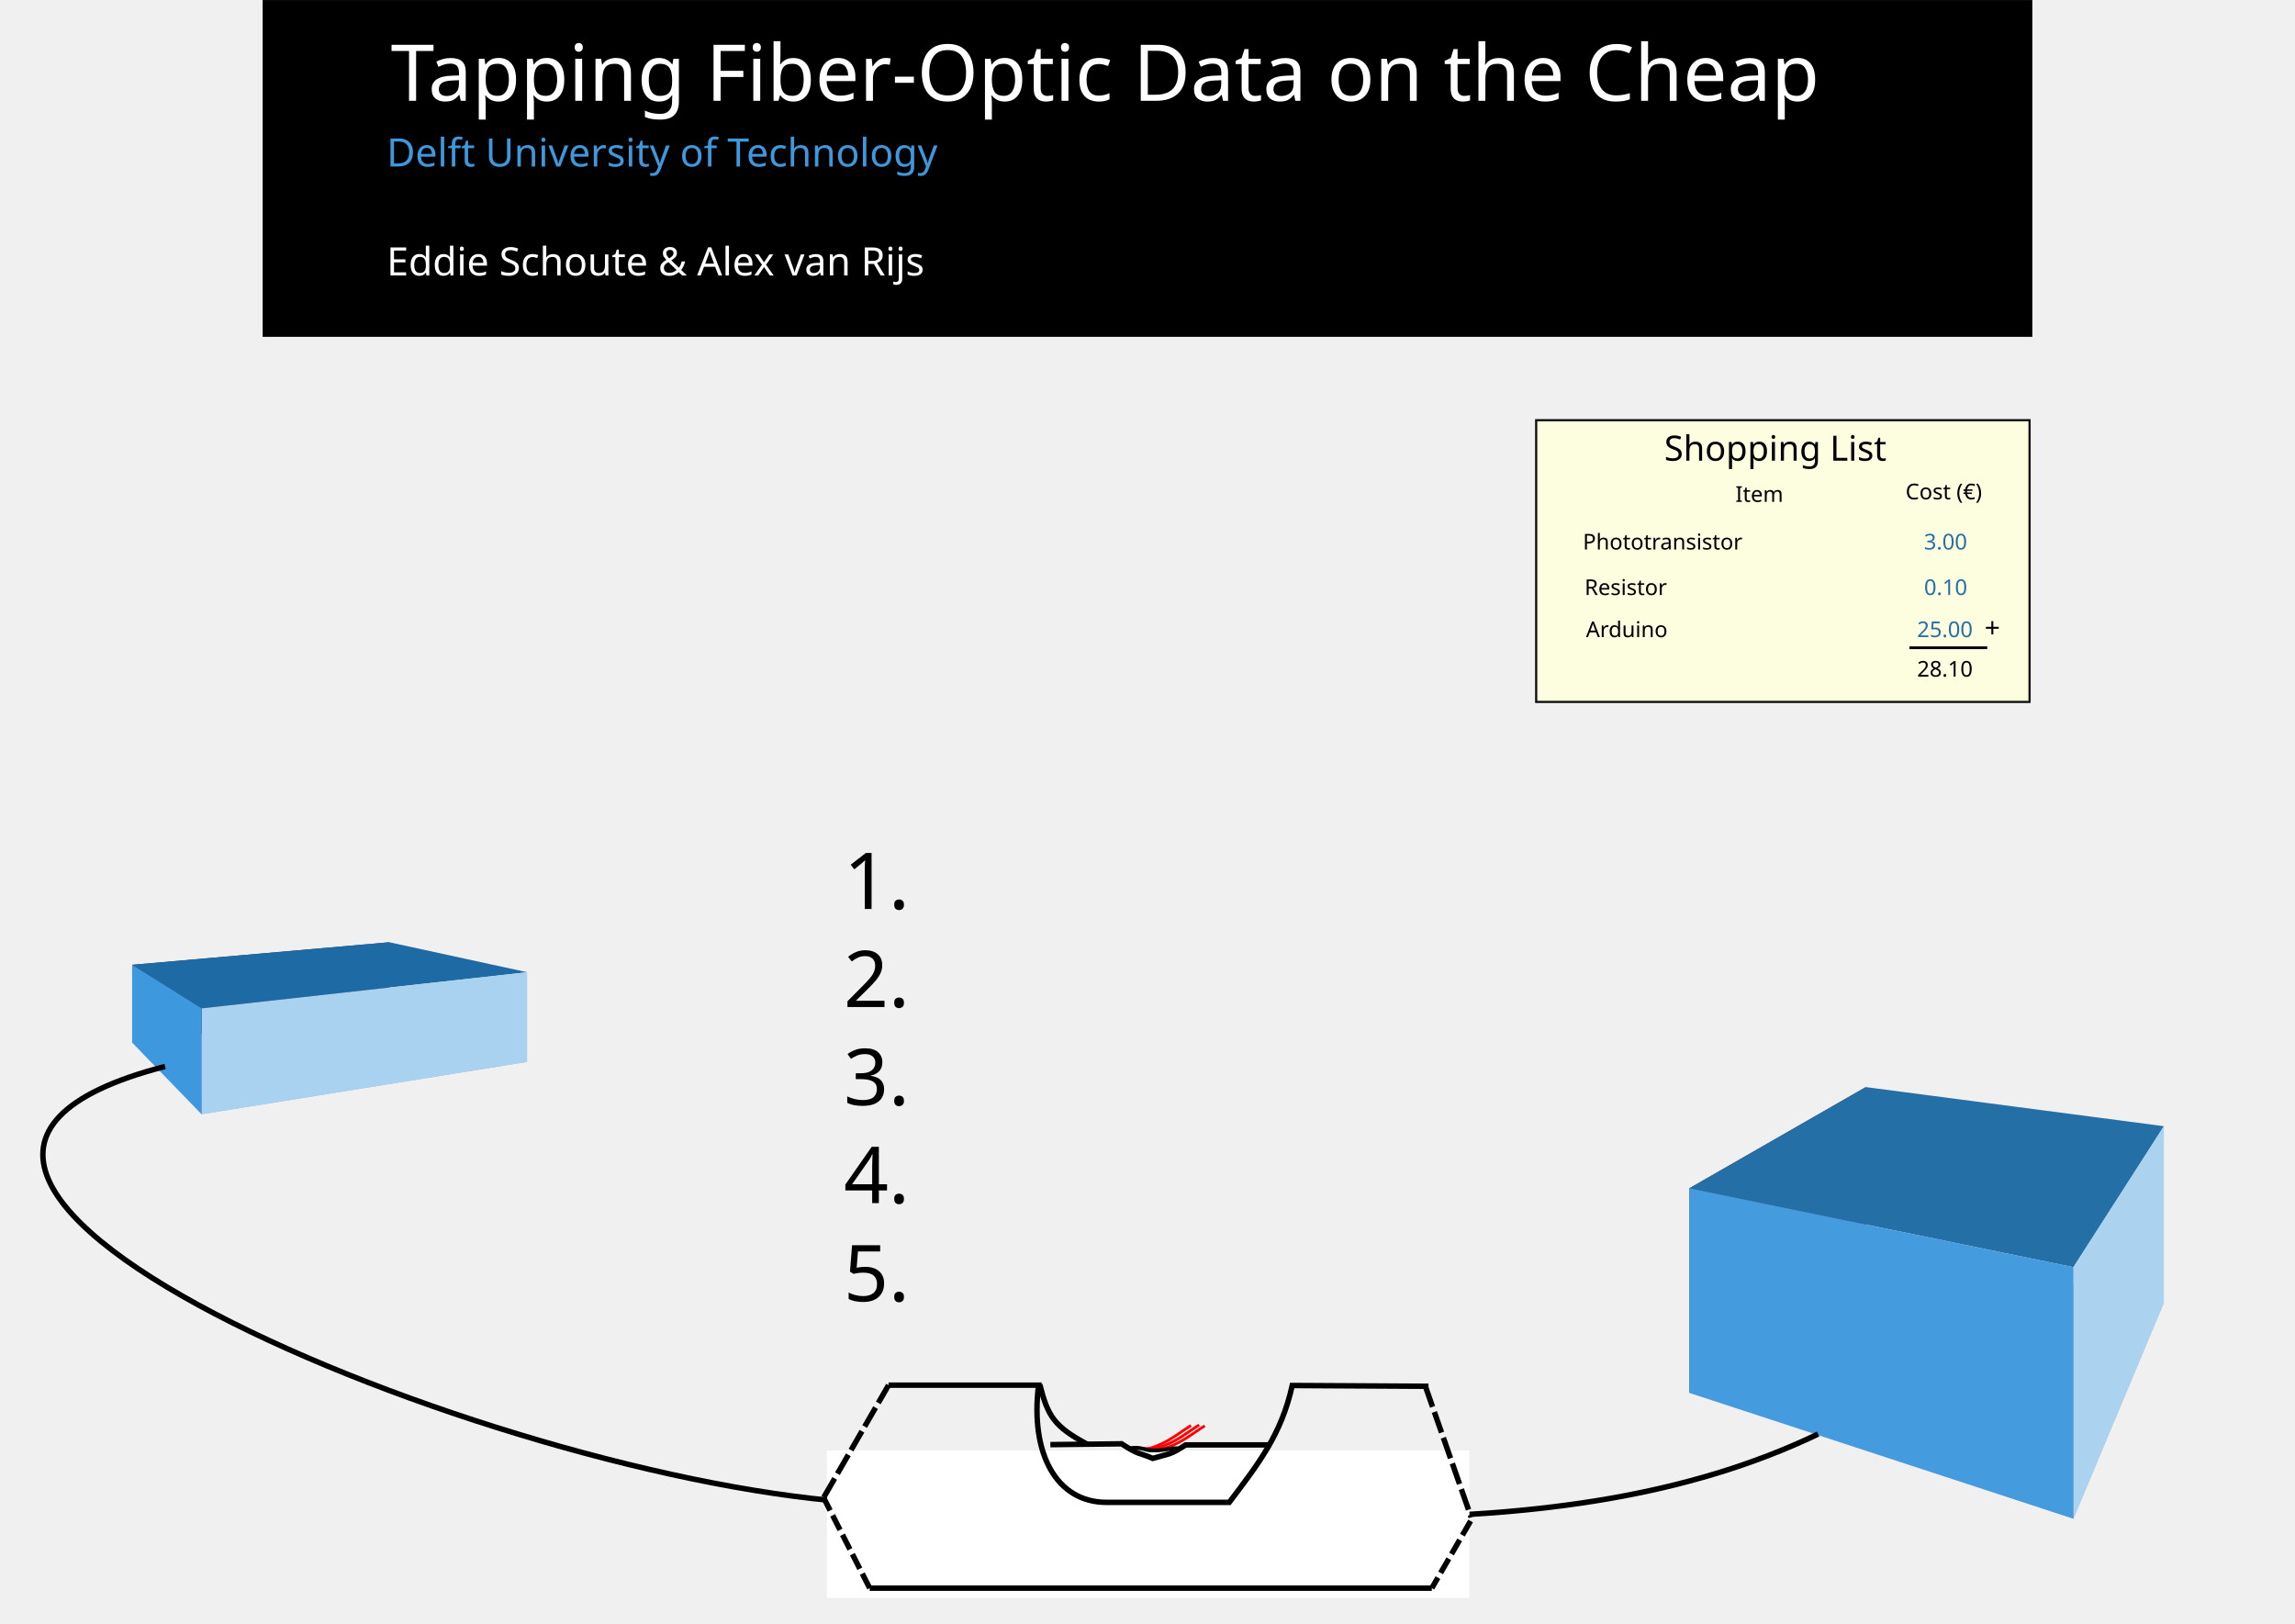
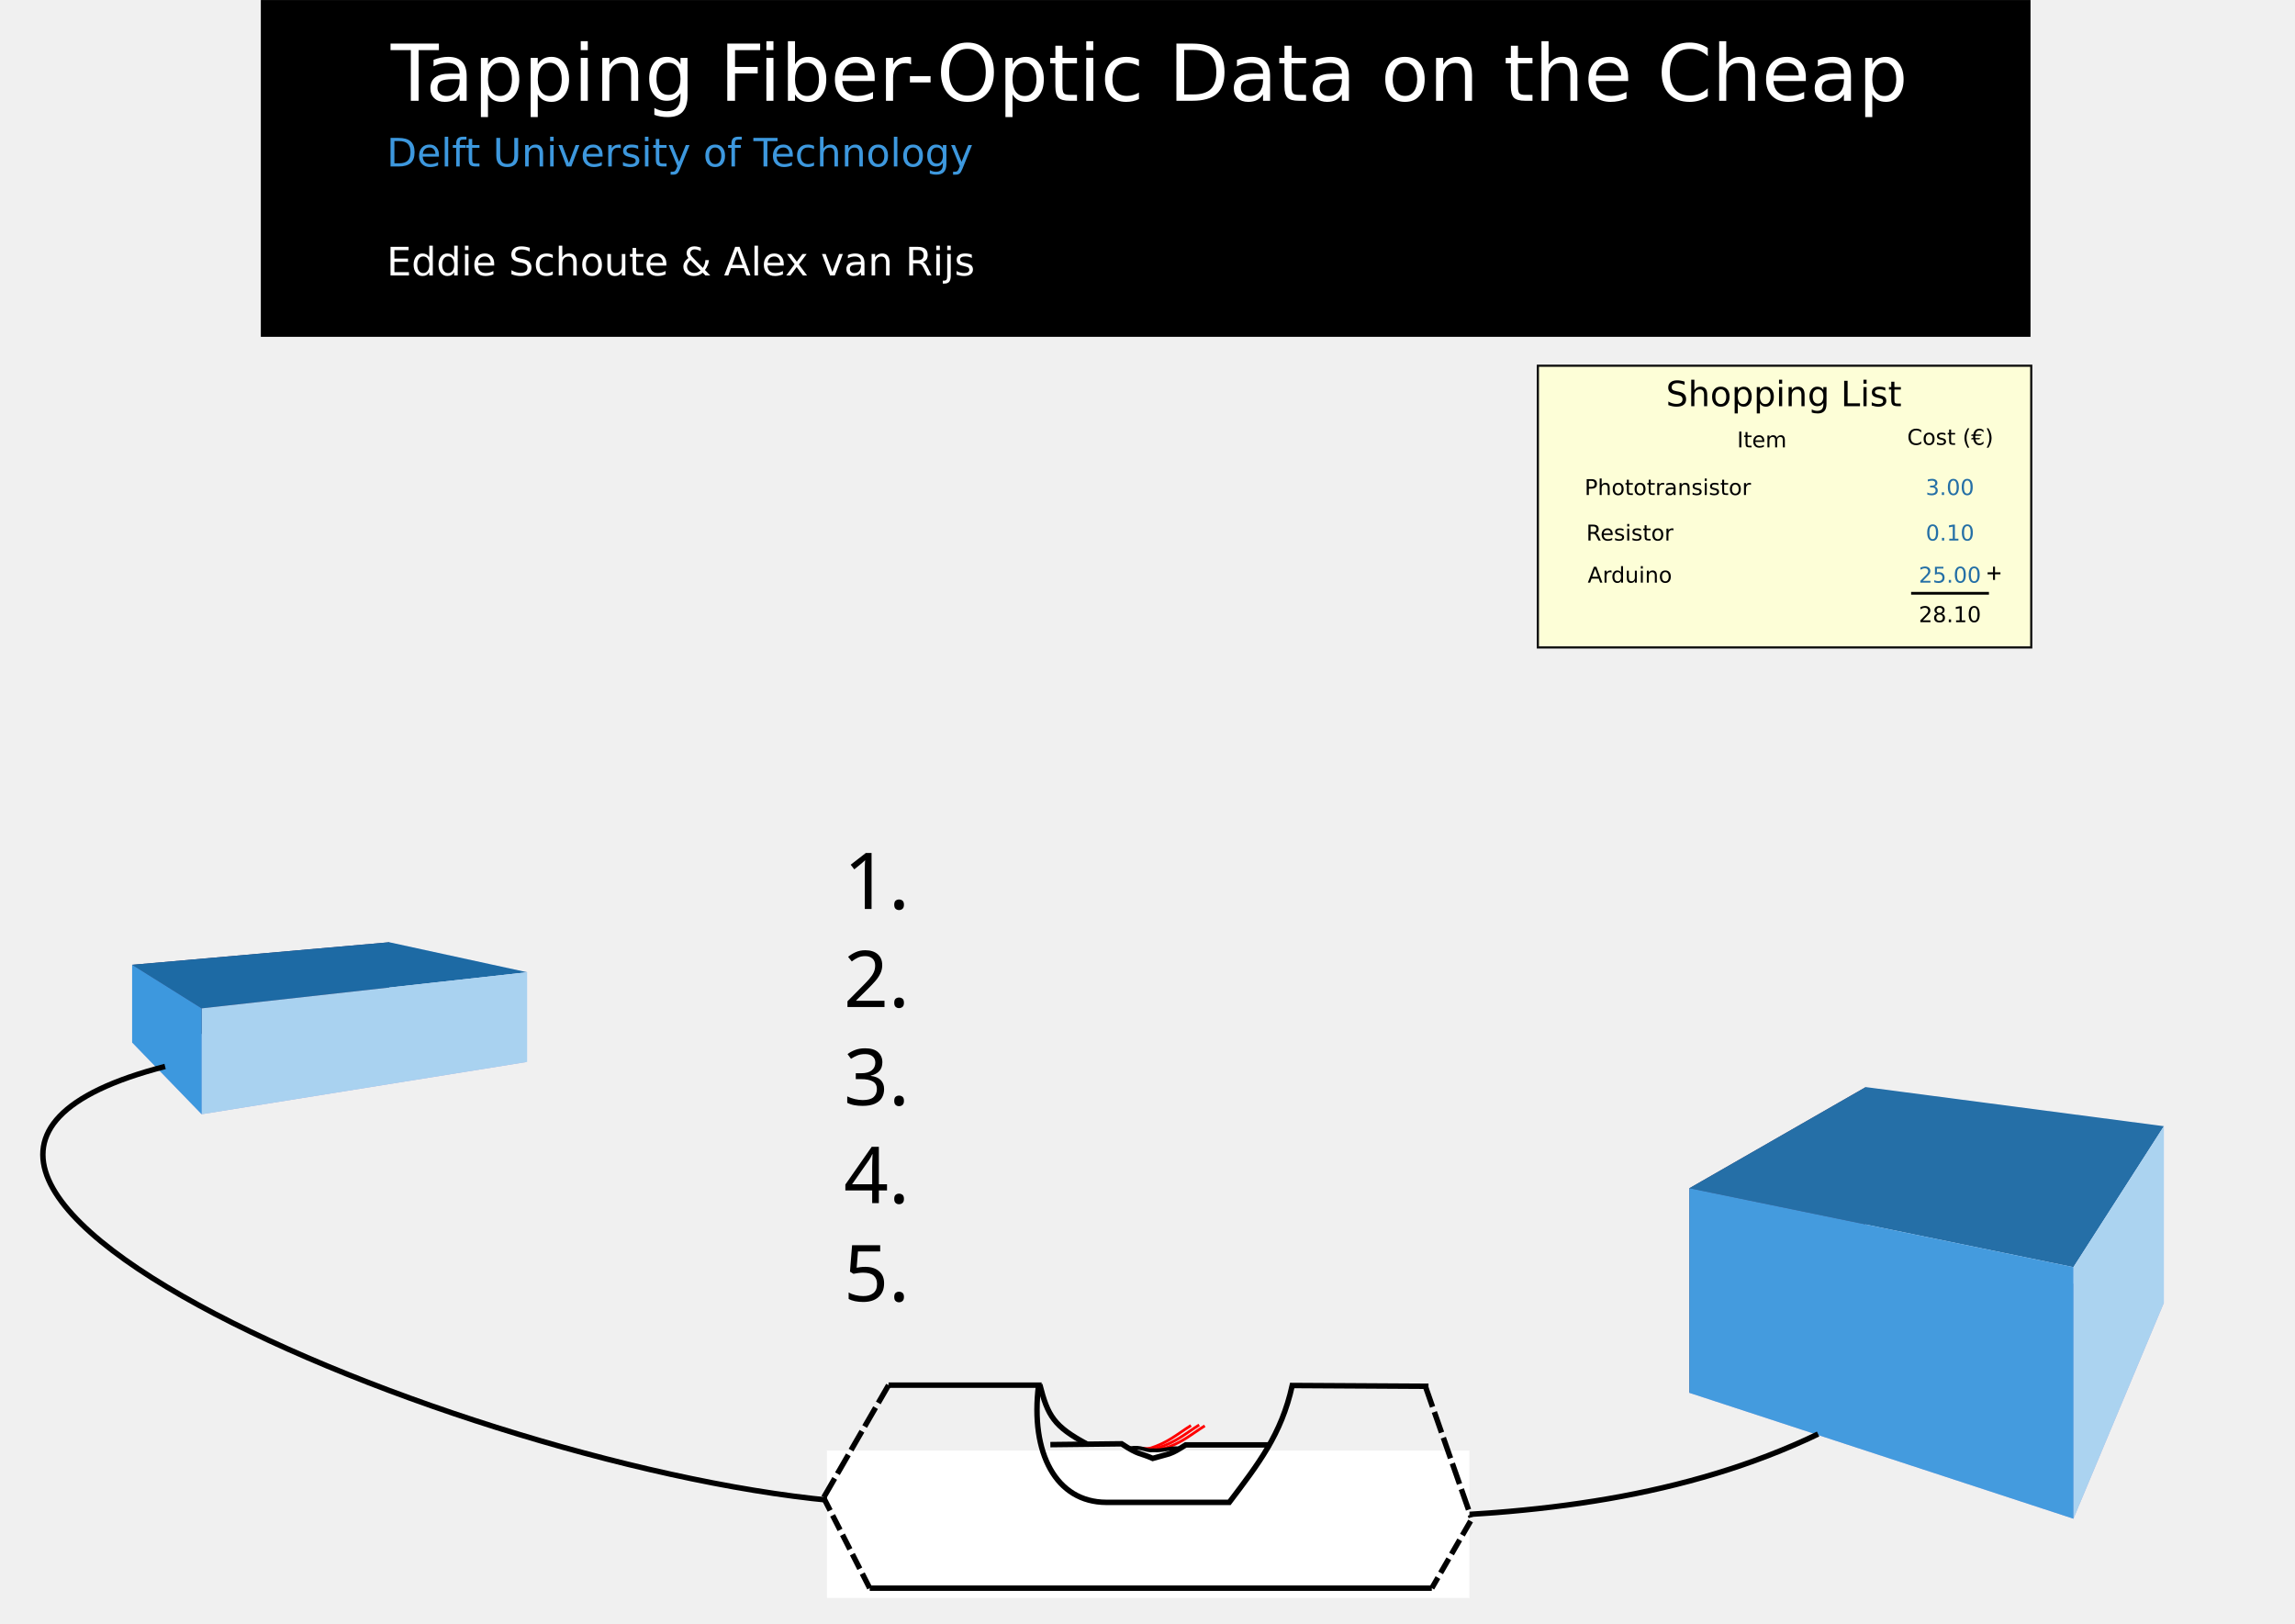
<svg xmlns="http://www.w3.org/2000/svg" width="4212.992" height="2979.921" id="svg2" version="1.1">
  <defs id="defs4">
    </defs>
  <g id="layer2">
    <rect style="fill:#000000;fill-opacity:0" id="rect4226" width="2909.239" height="383.858" x="682.863" y="-46.496" />
-     <rect style="fill:#000000;fill-opacity:1" id="rect4228" width="3248.651" height="618.213" x="482.171" y="0.073" />
+     <rect style="fill:#000000;fill-opacity:1" id="rect4228" width="3248.651" height="618.213" x="478.812" y="0.073" />
  </g>
  <g id="layer1" transform="translate(0,1927.559)" style="opacity:1">
    <flowRoot xml:space="preserve" id="flowRoot3405" style="font-size:64px;font-style:normal;font-weight:normal;line-height:125%;letter-spacing:0px;word-spacing:0px;fill:#000000;fill-opacity:1;stroke:none;font-family:Sans" transform="translate(0,-1927.559)">
      <flowRegion id="flowRegion3407">
        <rect id="rect3409" width="2820.346" height="230.315" x="484.873" y="139.372" style="font-size:64px" />
      </flowRegion>
      <flowPara id="flowPara3411" />
    </flowRoot>
    <flowRoot xml:space="preserve" id="flowRoot3413" style="fill:black;stroke:none;stroke-opacity:1;stroke-width:1px;stroke-linejoin:miter;stroke-linecap:butt;fill-opacity:1;font-family:Sans;font-style:normal;font-weight:normal;font-size:72px;line-height:125%;letter-spacing:0px;word-spacing:0px">
      <flowRegion id="flowRegion3415">
        <rect id="rect3417" width="3010.255" height="242.437" x="557.604" y="103.007" style="font-size:72px" />
      </flowRegion>
      <flowPara id="flowPara3419" />
    </flowRoot>
    <text xml:space="preserve" style="font-size:72px;font-style:normal;font-weight:normal;line-height:125%;letter-spacing:0px;word-spacing:0px;fill:#000000;fill-opacity:1;stroke:none;font-family:Sans" x="589.929" y="155.535" id="text3421" transform="translate(0,-1927.559)">
      <tspan id="tspan3423" x="589.929" y="155.535" />
    </text>
-     <text xml:space="preserve" style="font-size:144px;font-style:normal;font-weight:normal;line-height:125%;letter-spacing:0px;word-spacing:0px;fill:#ffffff;fill-opacity:1;stroke:none;font-family:Sans" x="717.332" y="-1742.557" id="text3425">
+     <text xml:space="preserve" style="font-size:144px;font-style:normal;font-weight:normal;line-height:125%;letter-spacing:0px;word-spacing:0px;fill:#ffffff;fill-opacity:1;stroke:none;font-family:DejaVu Sans;-inkscape-font-specification:DejaVu Sans;font-stretch:normal;font-variant:normal" x="717.332" y="-1742.557" id="text3425">
      <tspan x="717.332" y="-1742.557" id="tspan3437">Tapping Fiber-Optic Data on the Cheap</tspan>
    </text>
    <flowRoot xml:space="preserve" id="flowRoot3429" style="fill:black;stroke:none;stroke-opacity:1;stroke-width:1px;stroke-linejoin:miter;stroke-linecap:butt;fill-opacity:1;font-family:Sans;font-style:normal;font-weight:normal;font-size:40px;line-height:125%;letter-spacing:0px;word-spacing:0px">
      <flowRegion id="flowRegion3431">
        <rect id="rect3433" width="113.137" height="101.015" x="703.066" y="135.332" />
      </flowRegion>
      <flowPara id="flowPara3435" />
    </flowRoot>
    <rect style="fill:#000000;fill-opacity:0" id="rect3441" width="3341.585" height="496.995" x="444.467" y="-66.699" transform="translate(0,-1927.559)" />
    <rect style="fill:#000000;fill-opacity:0" id="rect3443" width="3030.457" height="1264.711" x="501.036" y="-899.065" transform="translate(0,-1927.559)" />
    <rect style="fill:#000000;fill-opacity:0" id="rect3445" width="3103.189" height="537.401" x="581.848" y="-70.74" transform="translate(0,-1927.559)" />
-     <text xml:space="preserve" style="font-size:72px;font-style:normal;font-weight:normal;line-height:125%;letter-spacing:0px;word-spacing:0px;fill:#000000;fill-opacity:1;stroke:none;font-family:Sans" x="709.844" y="-1621.924" id="text4230">
-       <tspan id="tspan4232" x="709.844" y="-1621.924" style="font-size:72px;fill:#3d98de;fill-opacity:1">Delft University of Technology</tspan>
+     <text xml:space="preserve" style="font-size:72px;font-style:normal;font-weight:normal;line-height:125%;letter-spacing:0px;word-spacing:0px;fill:#000000;fill-opacity:1;stroke:none;font-family:DejaVu Sans;-inkscape-font-specification:DejaVu Sans;font-stretch:normal;font-variant:normal" x="709.844" y="-1621.924" id="text4230">
+       <tspan id="tspan4232" x="709.844" y="-1621.924" style="font-size:72px;fill:#3d98de;fill-opacity:1;-inkscape-font-specification:DejaVu Sans;font-family:DejaVu Sans;font-weight:normal;font-style:normal;font-stretch:normal;font-variant:normal">Delft University of Technology</tspan>
    </text>
-     <text xml:space="preserve" style="font-size:72px;font-style:normal;font-weight:normal;line-height:125%;letter-spacing:0px;word-spacing:0px;fill:#ffffff;fill-opacity:1;stroke:none;font-family:Sans" x="709.844" y="-1421.924" id="text4234">
+     <text xml:space="preserve" style="font-size:72px;font-style:normal;font-weight:normal;line-height:125%;letter-spacing:0px;word-spacing:0px;fill:#ffffff;fill-opacity:1;stroke:none;font-family:DejaVu Sans;-inkscape-font-specification:DejaVu Sans;font-stretch:normal;font-variant:normal" x="709.844" y="-1421.924" id="text4234">
      <tspan id="tspan4236" x="709.844" y="-1421.924">Eddie Schoute &amp; Alex van Rijs</tspan>
    </text>
    <g style="fill:#ffffff;fill-opacity:1" id="g4240">
      <path id="path4250" style="fill:#afafde;fill-rule:evenodd;stroke:none" d="M 242.616,-13.906 370.173,117.775 967.648,21.734 714.595,-71.973 z" />
      <path id="path4242" style="fill:#353564;fill-rule:evenodd;stroke:none" d="m 242.616,-156.514 0,142.608 471.979,-58.067 0,-125.927 z" />
      <path id="path4252" style="fill:#e9e9ff;fill-rule:evenodd;stroke:none" d="m 714.595,-197.9 253.054,55.02 0,164.614 -253.054,-93.707 z" />
      <path id="path4244" style="fill:#1d6aa4;fill-opacity:1;fill-rule:evenodd;stroke:none" d="M 242.616,-156.514 370.173,-76.554 967.648,-142.881 714.595,-197.9 z" />
      <path id="path4248" style="fill:#a9d2f0;fill-opacity:1;fill-rule:evenodd;stroke:none" d="m 370.173,-76.554 0,194.328 597.476,-96.041 0,-164.614 z" />
      <path id="path4246" style="fill:#3d98de;fill-opacity:1;fill-rule:evenodd;stroke:none" d="m 242.616,-156.514 127.557,79.961 0,194.328 -127.557,-131.681 z" />
    </g>
    <g style="opacity:0.96;fill:#ffffff;fill-opacity:1" id="g4240-8">
      <path id="path4250-7" style="fill:#afafde;fill-rule:evenodd;stroke:none" d="M 3101.232,629.21 3806.255,860.271 3972.308,464.037 3425.032,347.231 z" />
      <path id="path4242-4" style="fill:#353564;fill-rule:evenodd;stroke:none" d="m 3101.232,253.636 0,375.574 323.8,-281.979 0,-279.262 z" />
      <path id="path4252-9" style="fill:#e9e9ff;fill-rule:evenodd;stroke:none" d="m 3425.032,67.97 547.277,71.793 0,324.274 -547.277,-116.806 z" />
      <path id="path4244-4" style="fill:#1d6aa4;fill-opacity:1;fill-rule:evenodd;stroke:none" d="M 3101.232,253.636 3806.255,398.49 3972.308,139.763 3425.032,67.97 z" />
      <path id="path4248-6" style="fill:#a9d2f0;fill-rule:evenodd;stroke:none;fill-opacity:1" d="m 3806.255,398.49 0,461.781 166.053,-396.234 0,-324.274 z" />
      <path id="path4246-3" style="fill:#3d98de;fill-opacity:1;fill-rule:evenodd;stroke:none" d="m 3101.232,253.636 705.023,144.854 0,461.781 -705.023,-231.061 z" />
    </g>
    <path style="fill:none;stroke:#000000;stroke-width:10;stroke-linecap:butt;stroke-linejoin:round;stroke-miterlimit:4;stroke-opacity:1;stroke-dasharray:none" d="m 303.046,1957.647 c -778.771,201.056 668.826,786.292 1319.117,802.609 616.08,7.181 1231.766,104.067 1715.381,-127.827" id="path4379" transform="translate(0,-1927.559)" />
  </g>
  <g id="layer3">
-     <g id="g4035" transform="translate(-242.8571,0)">
-       <rect y="771.35" x="3062.857" height="517.143" width="905.714" id="rect3919" style="opacity:0.934;fill:#feffde;fill-opacity:1;stroke:#000000;stroke-width:4;stroke-miterlimit:4;stroke-opacity:1;stroke-dasharray:none;stroke-dashoffset:0" />
-       <text id="text3921" y="845.635" x="3297.949" style="font-size:64px;font-style:normal;font-weight:normal;line-height:125%;letter-spacing:0px;word-spacing:0px;fill:#000000;fill-opacity:1;stroke:none;font-family:Sans" xml:space="preserve">
+     <g id="g4035" transform="translate(-239.7501,-100)">
+       <rect y="771.35" x="3062.857" height="517.143" width="905.714" id="rect3919" style="opacity:0.934;fill:#feffd5;fill-opacity:1;stroke:#000000;stroke-width:4;stroke-miterlimit:4;stroke-opacity:1;stroke-dasharray:none;stroke-dashoffset:0" />
+       <text id="text3921" y="845.635" x="3297.949" style="font-size:64px;font-style:normal;font-variant:normal;font-weight:normal;font-stretch:normal;line-height:125%;letter-spacing:0px;word-spacing:0px;fill:#000000;fill-opacity:1;stroke:none;font-family:DejaVu Sans;-inkscape-font-specification:DejaVu Sans" xml:space="preserve">
        <tspan y="845.635" x="3297.949" id="tspan3923">Shopping List</tspan>
      </text>
      <g id="g4003">
-         <text xml:space="preserve" style="font-size:40px;font-style:normal;font-weight:normal;line-height:125%;letter-spacing:0px;word-spacing:0px;fill:#000000;fill-opacity:1;stroke:none;font-family:Sans" x="3740.857" y="916.582" id="text3935">
+         <text xml:space="preserve" style="font-size:40px;font-style:normal;font-variant:normal;font-weight:normal;font-stretch:normal;line-height:125%;letter-spacing:0px;word-spacing:0px;fill:#000000;fill-opacity:1;stroke:none;font-family:DejaVu Sans;-inkscape-font-specification:DejaVu Sans" x="3740.857" y="916.582" id="text3935">
          <tspan id="tspan3937" x="3740.857" y="916.582">Cost (€)</tspan>
        </text>
-         <text xml:space="preserve" style="font-size:40px;font-style:normal;font-weight:normal;line-height:125%;letter-spacing:0px;word-spacing:0px;fill:#000000;fill-opacity:1;stroke:none;font-family:Sans" x="3428.572" y="921.289" id="text3939">
+         <text xml:space="preserve" style="font-size:40px;font-style:normal;font-variant:normal;font-weight:normal;font-stretch:normal;line-height:125%;letter-spacing:0px;word-spacing:0px;fill:#000000;fill-opacity:1;stroke:none;font-family:DejaVu Sans;-inkscape-font-specification:DejaVu Sans" x="3428.572" y="921.289" id="text3939">
          <tspan id="tspan3941" x="3428.572" y="921.289">Item</tspan>
        </text>
      </g>
      <g id="g4009">
-         <text xml:space="preserve" style="font-size:40px;font-style:normal;font-weight:normal;line-height:125%;letter-spacing:0px;word-spacing:0px;fill:#000000;fill-opacity:1;stroke:none;font-family:Sans" x="3148.571" y="1008.678" id="text3931">
+         <text xml:space="preserve" style="font-size:40px;font-style:normal;font-variant:normal;font-weight:normal;font-stretch:normal;line-height:125%;letter-spacing:0px;word-spacing:0px;fill:#000000;fill-opacity:1;stroke:none;font-family:DejaVu Sans;-inkscape-font-specification:DejaVu Sans" x="3148.571" y="1008.678" id="text3931">
          <tspan id="tspan3933" x="3148.571" y="1008.678">Phototransistor</tspan>
        </text>
        <g id="g3947" transform="translate(-2.428223,56)">
-           <text id="text3943" y="952.678" x="3777.143" style="font-size:40px;font-style:normal;font-weight:normal;line-height:125%;letter-spacing:0px;word-spacing:0px;fill:#1d6aa4;fill-opacity:0.961;stroke:none;font-family:Sans" xml:space="preserve">
+           <text id="text3943" y="952.678" x="3777.143" style="font-size:40px;font-style:normal;font-variant:normal;font-weight:normal;font-stretch:normal;line-height:125%;letter-spacing:0px;word-spacing:0px;fill:#1d6aa4;fill-opacity:0.961;stroke:none;font-family:DejaVu Sans;-inkscape-font-specification:DejaVu Sans" xml:space="preserve">
            <tspan y="952.678" x="3777.143" id="tspan3945">3.00</tspan>
          </text>
        </g>
      </g>
      <g id="g4020">
-         <text xml:space="preserve" style="font-size:40px;font-style:normal;font-weight:normal;line-height:125%;letter-spacing:0px;word-spacing:0px;fill:#000000;fill-opacity:1;stroke:none;font-family:Sans" x="3151.714" y="1092.239" id="text3964">
+         <text xml:space="preserve" style="font-size:40px;font-style:normal;font-variant:normal;font-weight:normal;font-stretch:normal;line-height:125%;letter-spacing:0px;word-spacing:0px;fill:#000000;fill-opacity:1;stroke:none;font-family:DejaVu Sans;-inkscape-font-specification:DejaVu Sans" x="3151.714" y="1092.239" id="text3964">
          <tspan id="tspan3966" x="3151.714" y="1092.239">Resistor</tspan>
        </text>
        <g id="g4016">
-           <text id="text3968" y="1092.239" x="3774.92" style="font-size:40px;font-style:normal;font-weight:normal;line-height:125%;letter-spacing:0px;word-spacing:0px;fill:#1d6aa4;fill-opacity:0.961;stroke:none;font-family:Sans" xml:space="preserve">
+           <text id="text3968" y="1092.239" x="3774.92" style="font-size:40px;font-style:normal;font-variant:normal;font-weight:normal;font-stretch:normal;line-height:125%;letter-spacing:0px;word-spacing:0px;fill:#1d6aa4;fill-opacity:0.961;stroke:none;font-family:DejaVu Sans;-inkscape-font-specification:DejaVu Sans" xml:space="preserve">
            <tspan id="tspan3972" y="1092.239" x="3774.92">0.10</tspan>
          </text>
        </g>
      </g>
      <path id="path3993" d="m 3748.042,1189.064 142.857,0" style="fill:none;stroke:#000000;stroke-width:5;stroke-linecap:butt;stroke-linejoin:miter;stroke-miterlimit:4;stroke-opacity:1;stroke-dasharray:none" />
      <g id="g4027">
-         <text xml:space="preserve" style="font-size:40px;font-style:normal;font-weight:normal;line-height:125%;letter-spacing:0px;word-spacing:0px;fill:#000000;fill-opacity:1;stroke:none;font-family:Sans" x="3154.286" y="1169.562" id="text3981">
+         <text xml:space="preserve" style="font-size:40px;font-style:normal;font-variant:normal;font-weight:normal;font-stretch:normal;line-height:125%;letter-spacing:0px;word-spacing:0px;fill:#000000;fill-opacity:1;stroke:none;font-family:DejaVu Sans;-inkscape-font-specification:DejaVu Sans" x="3154.286" y="1169.562" id="text3981">
          <tspan id="tspan3983" x="3154.286" y="1169.562">Arduino</tspan>
        </text>
-         <text xml:space="preserve" style="font-size:40px;font-style:normal;font-weight:normal;line-height:125%;letter-spacing:0px;word-spacing:0px;fill:#1d6aa4;fill-opacity:0.961;stroke:none;font-family:Sans" x="3762.039" y="1169.562" id="text3985">
+         <text xml:space="preserve" style="font-size:40px;font-style:normal;font-variant:normal;font-weight:normal;font-stretch:normal;line-height:125%;letter-spacing:0px;word-spacing:0px;fill:#1d6aa4;fill-opacity:0.961;stroke:none;font-family:DejaVu Sans;-inkscape-font-specification:DejaVu Sans" x="3762.039" y="1169.562" id="text3985">
          <tspan id="tspan3987" x="3762.039" y="1169.562">25.00</tspan>
        </text>
        <text xml:space="preserve" style="font-size:50.254px;font-style:normal;font-weight:normal;line-height:125%;letter-spacing:0px;word-spacing:0px;fill:#000000;fill-opacity:1;stroke:none;font-family:Sans" x="3885.914" y="1170.129" id="text3995">
          <tspan id="tspan3997" x="3885.914" y="1170.129">+</tspan>
        </text>
      </g>
-       <text id="text3999" y="1242.064" x="3762.039" style="font-size:40px;font-style:normal;font-weight:normal;line-height:125%;letter-spacing:0px;word-spacing:0px;fill:#000000;fill-opacity:1;stroke:none;font-family:Sans" xml:space="preserve">
+       <text id="text3999" y="1242.064" x="3762.039" style="font-size:40px;font-style:normal;font-variant:normal;font-weight:normal;font-stretch:normal;line-height:125%;letter-spacing:0px;word-spacing:0px;fill:#000000;fill-opacity:1;stroke:none;font-family:DejaVu Sans;-inkscape-font-specification:DejaVu Sans" xml:space="preserve">
        <tspan y="1242.064" x="3762.039" id="tspan4001">28.10</tspan>
      </text>
    </g>
-     <flowRoot xml:space="preserve" id="flowRoot4067" style="font-size:40px;font-style:normal;font-variant:normal;font-weight:normal;font-stretch:normal;line-height:125%;letter-spacing:0px;word-spacing:0px;fill:#000000;fill-opacity:1;stroke:none;font-family:DejaVu Sans;-inkscape-font-specification:DejaVu Sans" transform="translate(0,12)">
+     <flowRoot xml:space="preserve" id="flowRoot4067" style="font-size:40px;font-style:normal;font-variant:normal;font-weight:normal;font-stretch:normal;line-height:125%;letter-spacing:0px;word-spacing:0px;fill:#000000;fill-opacity:1;stroke:none;font-family:DejaVu Sans;-inkscape-font-specification:DejaVu Sans" transform="translate(0,9.37039)">
      <flowRegion id="flowRegion4069">
        <rect id="rect4071" width="1120.026" height="563.234" x="478.812" y="650.509" style="font-size:40px;font-style:normal;font-variant:normal;font-weight:normal;font-stretch:normal;font-family:DejaVu Sans;-inkscape-font-specification:DejaVu Sans" />
      </flowRegion>
      <flowPara style="font-size:40px;font-style:normal;font-variant:normal;font-weight:normal;font-stretch:normal;font-family:DejaVu Sans;-inkscape-font-specification:DejaVu Sans" id="flowPara4108">Abstract: Network security is a very important concept in today’s information society. With heavy reliance on data communications comes also a responsibility for its security. While fiber cables are an improvement over traditional copper with respect to tapping, it is still very possible to tap these cables. We will give a proof of concept for tapping fiber communications “on the cheap”, using less than 30 Euro in hardware materials.</flowPara>
      <flowPara style="font-size:40px;font-style:normal;font-variant:normal;font-weight:normal;font-stretch:normal;font-family:DejaVu Sans;-inkscape-font-specification:DejaVu Sans" id="flowPara4168">    As such we recommend that confidential data communication needs to be encrypted, even when using fiber optic cables.</flowPara>
      <flowPara style="font-size:40px;font-style:normal;font-variant:normal;font-weight:normal;font-stretch:normal;font-family:DejaVu Sans;-inkscape-font-specification:DejaVu Sans" id="flowPara4081" />
      <flowPara style="font-size:40px;font-style:normal;font-variant:normal;font-weight:normal;font-stretch:normal;font-family:DejaVu Sans;-inkscape-font-specification:DejaVu Sans" id="flowPara4083" />
      <flowPara style="font-size:40px;font-style:normal;font-variant:normal;font-weight:normal;font-stretch:normal;font-family:DejaVu Sans;-inkscape-font-specification:DejaVu Sans" id="flowPara4085" />
      <flowPara style="font-size:40px;font-style:normal;font-variant:normal;font-weight:normal;font-stretch:normal;font-family:DejaVu Sans;-inkscape-font-specification:DejaVu Sans" id="flowPara4087" />
      <flowPara style="font-size:40px;font-style:normal;font-variant:normal;font-weight:normal;font-stretch:normal;font-family:DejaVu Sans;-inkscape-font-specification:DejaVu Sans" id="flowPara4110" />
    </flowRoot>
    <g id="g3921" transform="translate(300.0144,0)">
      <text id="text4124" y="1668.56" x="1248.799" style="font-size:144px;font-style:normal;font-weight:normal;line-height:125%;letter-spacing:0px;word-spacing:0px;fill:#000000;fill-opacity:1;stroke:none;font-family:Sans" xml:space="preserve">
        <tspan y="1668.56" x="1248.799" id="tspan4126">1.</tspan>
        <tspan id="tspan4136" y="1848.56" x="1248.799">2.</tspan>
        <tspan id="tspan4138" y="2028.56" x="1248.799">3.</tspan>
        <tspan id="tspan4140" y="2208.561" x="1248.799">4.</tspan>
        <tspan id="tspan3124" y="2388.561" x="1248.799">5.</tspan>
      </text>
-       <flowRoot transform="translate(-125.8711,2)" style="font-size:40px;font-style:normal;font-weight:normal;line-height:125%;letter-spacing:0px;word-spacing:0px;fill:#000000;fill-opacity:1;stroke:none;font-family:Sans" id="flowRoot4128" xml:space="preserve">
+       <flowRoot transform="translate(-125.8711,4)" style="font-size:40px;font-style:normal;font-weight:normal;line-height:125%;letter-spacing:0px;word-spacing:0px;fill:#000000;fill-opacity:1;stroke:none;font-family:Sans" id="flowRoot4128" xml:space="preserve">
        <flowRegion id="flowRegion4130">
          <rect y="1557.921" x="1524" height="104" width="918" id="rect4132" />
        </flowRegion>
-         <flowPara id="flowPara4134">Remove the outer shielding using a utility knife.</flowPara>
+         <flowPara id="flowPara4134" style="font-style:normal;font-variant:normal;font-weight:normal;font-stretch:normal;font-family:DejaVu Sans;-inkscape-font-specification:DejaVu Sans">Remove the outer shielding using a utility knife.</flowPara>
      </flowRoot>
-       <flowRoot transform="translate(-148.8633,18)" style="font-size:40px;font-style:normal;font-weight:normal;line-height:125%;letter-spacing:0px;word-spacing:0px;fill:#000000;fill-opacity:1;stroke:none;font-family:Sans" id="flowRoot4142" xml:space="preserve">
+       <flowRoot transform="translate(-148.8633,16)" style="font-size:40px;font-style:normal;font-weight:normal;line-height:125%;letter-spacing:0px;word-spacing:0px;fill:#000000;fill-opacity:1;stroke:none;font-family:Sans" id="flowRoot4142" xml:space="preserve">
        <flowRegion id="flowRegion4144">
          <rect y="1723.921" x="1550" height="118" width="914" id="rect4146" />
        </flowRegion>
-         <flowPara id="flowPara4148">Carefully make a small opening in the inner fiber using sandpaper.</flowPara>
+         <flowPara id="flowPara4148" style="font-style:normal;font-variant:normal;font-weight:normal;font-stretch:normal;font-family:DejaVu Sans;-inkscape-font-specification:DejaVu Sans">Carefully make a small opening in the inner fiber using sandpaper.</flowPara>
      </flowRoot>
-       <flowRoot transform="translate(-136.1524,26)" style="font-size:40px;font-style:normal;font-weight:normal;line-height:125%;letter-spacing:0px;word-spacing:0px;fill:#000000;fill-opacity:1;stroke:none;font-family:Sans" id="flowRoot4150" xml:space="preserve">
+       <flowRoot transform="translate(-136.1524,18)" style="font-size:40px;font-style:normal;font-variant:normal;font-weight:normal;font-stretch:normal;line-height:125%;letter-spacing:0px;word-spacing:0px;fill:#000000;fill-opacity:1;stroke:none;font-family:DejaVu Sans;-inkscape-font-specification:DejaVu Sans" id="flowRoot4150" xml:space="preserve">
        <flowRegion id="flowRegion4152">
-           <rect y="1905.921" x="1536" height="102" width="930" id="rect4154" />
+           <rect y="1905.921" x="1536" height="102" width="930" id="rect4154" style="font-style:normal;font-variant:normal;font-weight:normal;font-stretch:normal;font-family:DejaVu Sans;-inkscape-font-specification:DejaVu Sans" />
        </flowRegion>
        <flowPara id="flowPara4156">
-           <flowSpan style="font-style:italic" id="flowSpan3983">Bend</flowSpan> the cable and check if some of the light comes out.</flowPara>
+           <flowSpan style="font-style:normal;font-variant:normal;font-weight:normal;font-stretch:normal;font-family:DejaVu Sans;-inkscape-font-specification:DejaVu Sans" id="flowSpan3983">Bend</flowSpan> the cable and check if some of the light comes out.</flowPara>
      </flowRoot>
-       <flowRoot transform="translate(-151.8281,6)" style="font-size:40px;font-style:normal;font-weight:normal;line-height:125%;letter-spacing:0px;word-spacing:0px;fill:#000000;fill-opacity:1;stroke:none;font-family:Sans" id="flowRoot4158" xml:space="preserve">
+       <flowRoot transform="translate(-151.8281,4)" style="font-size:40px;font-style:normal;font-variant:normal;font-weight:normal;font-stretch:normal;line-height:125%;letter-spacing:0px;word-spacing:0px;fill:#000000;fill-opacity:1;stroke:none;font-family:DejaVu Sans;-inkscape-font-specification:DejaVu Sans" id="flowRoot4158" xml:space="preserve">
        <flowRegion id="flowRegion4160">
-           <rect y="2095.921" x="1554" height="102" width="962" id="rect4162" />
+           <rect y="2095.921" x="1554" height="102" width="962" id="rect4162" style="font-style:normal;font-variant:normal;font-weight:normal;font-stretch:normal;font-family:DejaVu Sans;-inkscape-font-specification:DejaVu Sans" />
        </flowRegion>
        <flowPara id="flowPara4164">Tape the phototransistor to the cable and measure its value using a simple pull-up circuit.</flowPara>
      </flowRoot>
-       <flowRoot transform="translate(-9.871099,-60)" style="font-size:40px;font-style:normal;font-weight:normal;line-height:125%;letter-spacing:0px;word-spacing:0px;fill:#000000;fill-opacity:1;stroke:none;font-family:Sans" id="flowRoot3126" xml:space="preserve">
+       <flowRoot transform="translate(-9.871099,-60)" style="font-size:40px;font-style:normal;font-variant:normal;font-weight:normal;font-stretch:normal;line-height:125%;letter-spacing:0px;word-spacing:0px;fill:#000000;fill-opacity:1;stroke:none;font-family:DejaVu Sans;-inkscape-font-specification:DejaVu Sans" id="flowRoot3126" xml:space="preserve">
        <flowRegion id="flowRegion3128">
-           <rect y="2361.921" x="1408" height="114" width="994" id="rect3130" />
+           <rect y="2361.921" x="1408" height="114" width="994" id="rect3130" style="font-style:normal;font-variant:normal;font-weight:normal;font-stretch:normal;font-family:DejaVu Sans;-inkscape-font-specification:DejaVu Sans" />
        </flowRegion>
        <flowPara id="flowPara3132">Record the measurements and analyze them.</flowPara>
      </flowRoot>
    </g>
  </g>
  <g id="layer4" />
  <g id="layer5">
    <g id="g3962" transform="translate(323.7315,0)">
      <rect y="2662.778" x="1194.286" height="270.592" width="1179.436" id="rect4412" style="fill:#ffffff;fill-opacity:1;stroke:none" />
      <path id="path4430" d="m 1272.792,2915.315 -83.864,-164.677" style="fill:none;stroke:#000000;stroke-width:10;stroke-linecap:butt;stroke-linejoin:miter;stroke-miterlimit:4;stroke-opacity:1;stroke-dasharray:30, 10;stroke-dashoffset:0" />
      <path id="path3842" d="m 1188.571,2748.493 118.841,-205.839" style="fill:none;stroke:#000000;stroke-width:10;stroke-linecap:butt;stroke-linejoin:miter;stroke-miterlimit:4;stroke-opacity:1;stroke-dasharray:40, 10;stroke-dashoffset:0" />
      <path id="path3844" d="m 1585,2541.35 c 14.642,58.025 26.131,77.004 86.906,109.634" style="fill:none;stroke:#000000;stroke-width:10;stroke-linecap:butt;stroke-linejoin:miter;stroke-miterlimit:4;stroke-opacity:1;stroke-dasharray:none" />
      <path id="path3877" d="m 1772.857,2658.85 45.357,0" style="opacity:0.934;fill:none;stroke:#ff0000;stroke-width:5;stroke-linecap:butt;stroke-linejoin:miter;stroke-miterlimit:4;stroke-opacity:1;stroke-dasharray:none" />
      <g id="g3906">
        <path style="fill:none;stroke:#ff0000;stroke-width:5;stroke-linecap:butt;stroke-linejoin:miter;stroke-miterlimit:4;stroke-opacity:1;stroke-dasharray:none" d="m 1799.821,2658.397 c 35.693,-10.811 52.559,-27.005 77.782,-42.679" id="path3879" />
        <path style="fill:none;stroke:#ff0000;stroke-width:5;stroke-linecap:butt;stroke-linejoin:miter;stroke-miterlimit:4;stroke-opacity:1;stroke-dasharray:none" d="m 1784.801,2659.403 c 35.693,-10.811 52.559,-27.005 77.782,-42.679" id="path3879-7" />
        <path style="fill:none;stroke:#ff0000;stroke-width:5;stroke-linecap:butt;stroke-linejoin:miter;stroke-miterlimit:4;stroke-opacity:1;stroke-dasharray:none" d="m 1810.137,2660.026 c 35.693,-10.811 52.559,-27.005 77.782,-42.679" id="path3879-3" />
      </g>
      <path style="fill:none;stroke:#000000;stroke-width:10;stroke-linecap:butt;stroke-linejoin:miter;stroke-miterlimit:4;stroke-opacity:1;stroke-dasharray:40, 10;stroke-dashoffset:0" d="m 2292.857,2544.74 84.101,240.56" id="path3911" />
      <path style="fill:none;stroke:#000000;stroke-width:10;stroke-linecap:butt;stroke-linejoin:miter;stroke-miterlimit:4;stroke-opacity:1;stroke-dasharray:30, 10;stroke-dashoffset:0" d="m 2375.879,2792.033 -71.177,123.282" id="path3913" />
      <path id="path3915" d="m 1307.412,2542.654 275.445,0 c -15.736,124.575 32.099,214.865 124.22,215.155 l 225.78,0 c 53.531,-70.785 95.633,-124.427 115.592,-214.497 l 250.122,1.429" style="fill:none;stroke:#000000;stroke-width:10;stroke-linecap:butt;stroke-linejoin:miter;stroke-miterlimit:4;stroke-opacity:1;stroke-dasharray:none" />
      <path id="path3917" d="m 2304.702,2915.315 -1031.91,0" style="fill:none;stroke:#000000;stroke-width:10;stroke-linecap:butt;stroke-linejoin:miter;stroke-miterlimit:4;stroke-opacity:1;stroke-dasharray:none" />
      <path id="path3854" d="m 2009.002,2652.359 -156.069,0 c -29.294,18.519 -26.264,14.816 -60.609,24.749 -25.321,-11.2 -24.012,-5.052 -57.074,-26.769 l -130.815,1.515" style="fill:none;stroke:#000000;stroke-width:10;stroke-linecap:butt;stroke-linejoin:miter;stroke-miterlimit:4;stroke-opacity:1;stroke-dasharray:none" />
      <path id="path3875" d="m 1749.584,2658.693 c 23.233,-4.209 28.789,5.219 43.942,3.535 18.856,1.179 28.621,-4.714 45.962,-3.535" style="fill:none;stroke:#000000;stroke-width:7;stroke-linecap:butt;stroke-linejoin:miter;stroke-miterlimit:4;stroke-opacity:1;stroke-dasharray:none" />
    </g>
  </g>
</svg>
